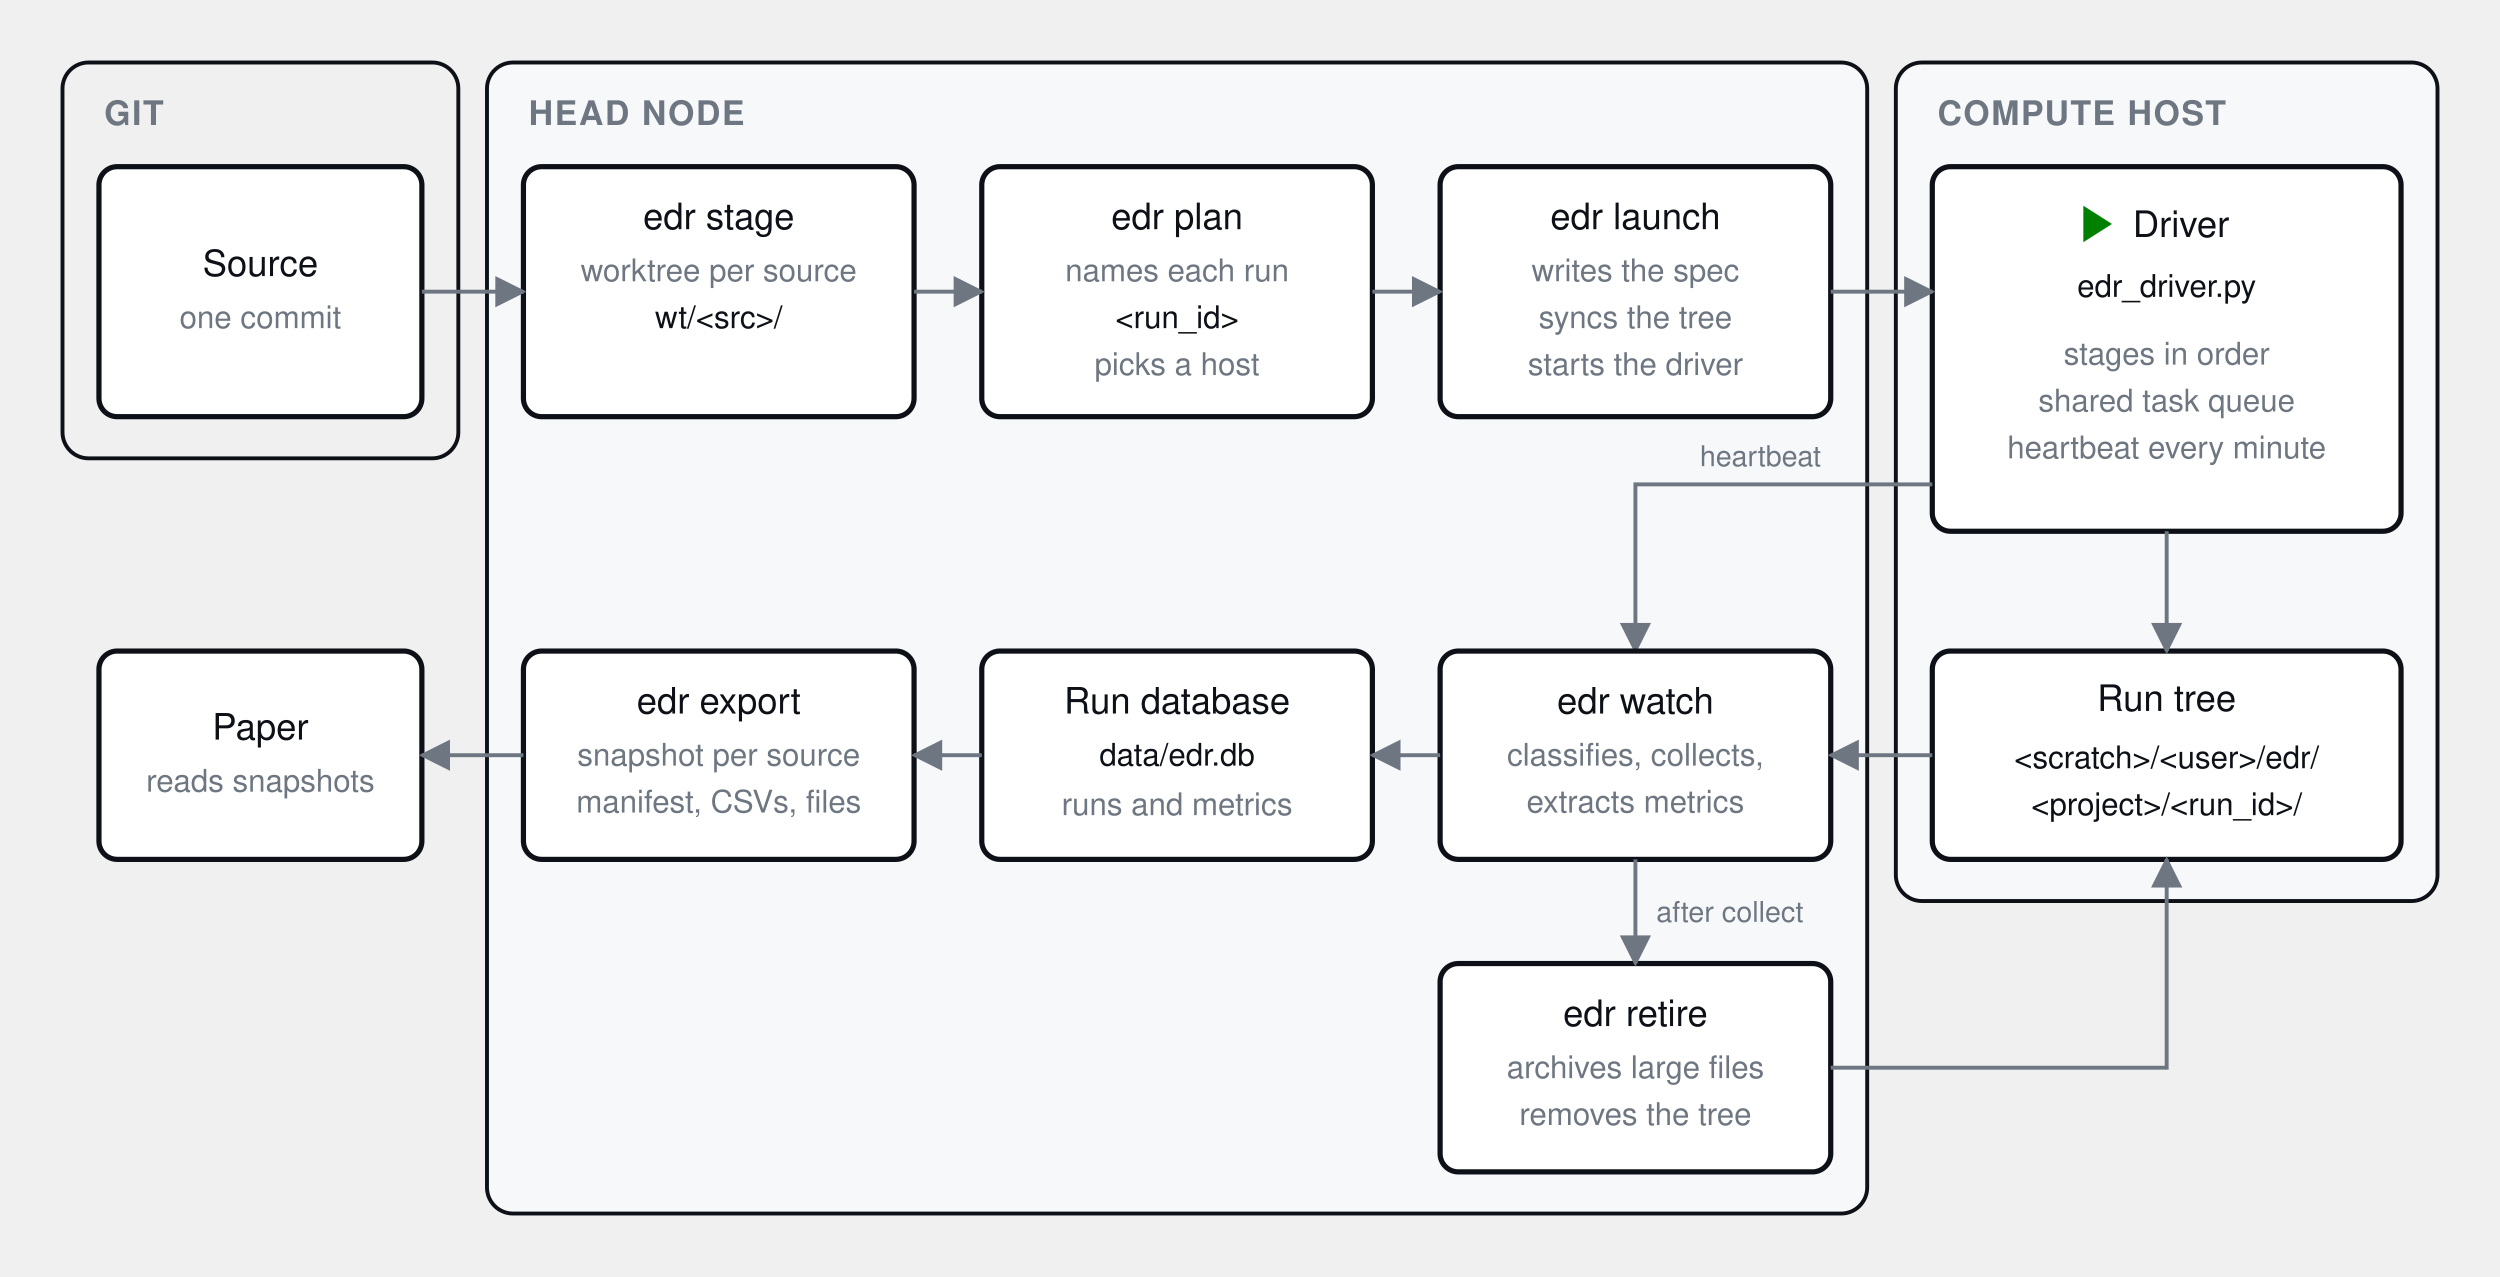
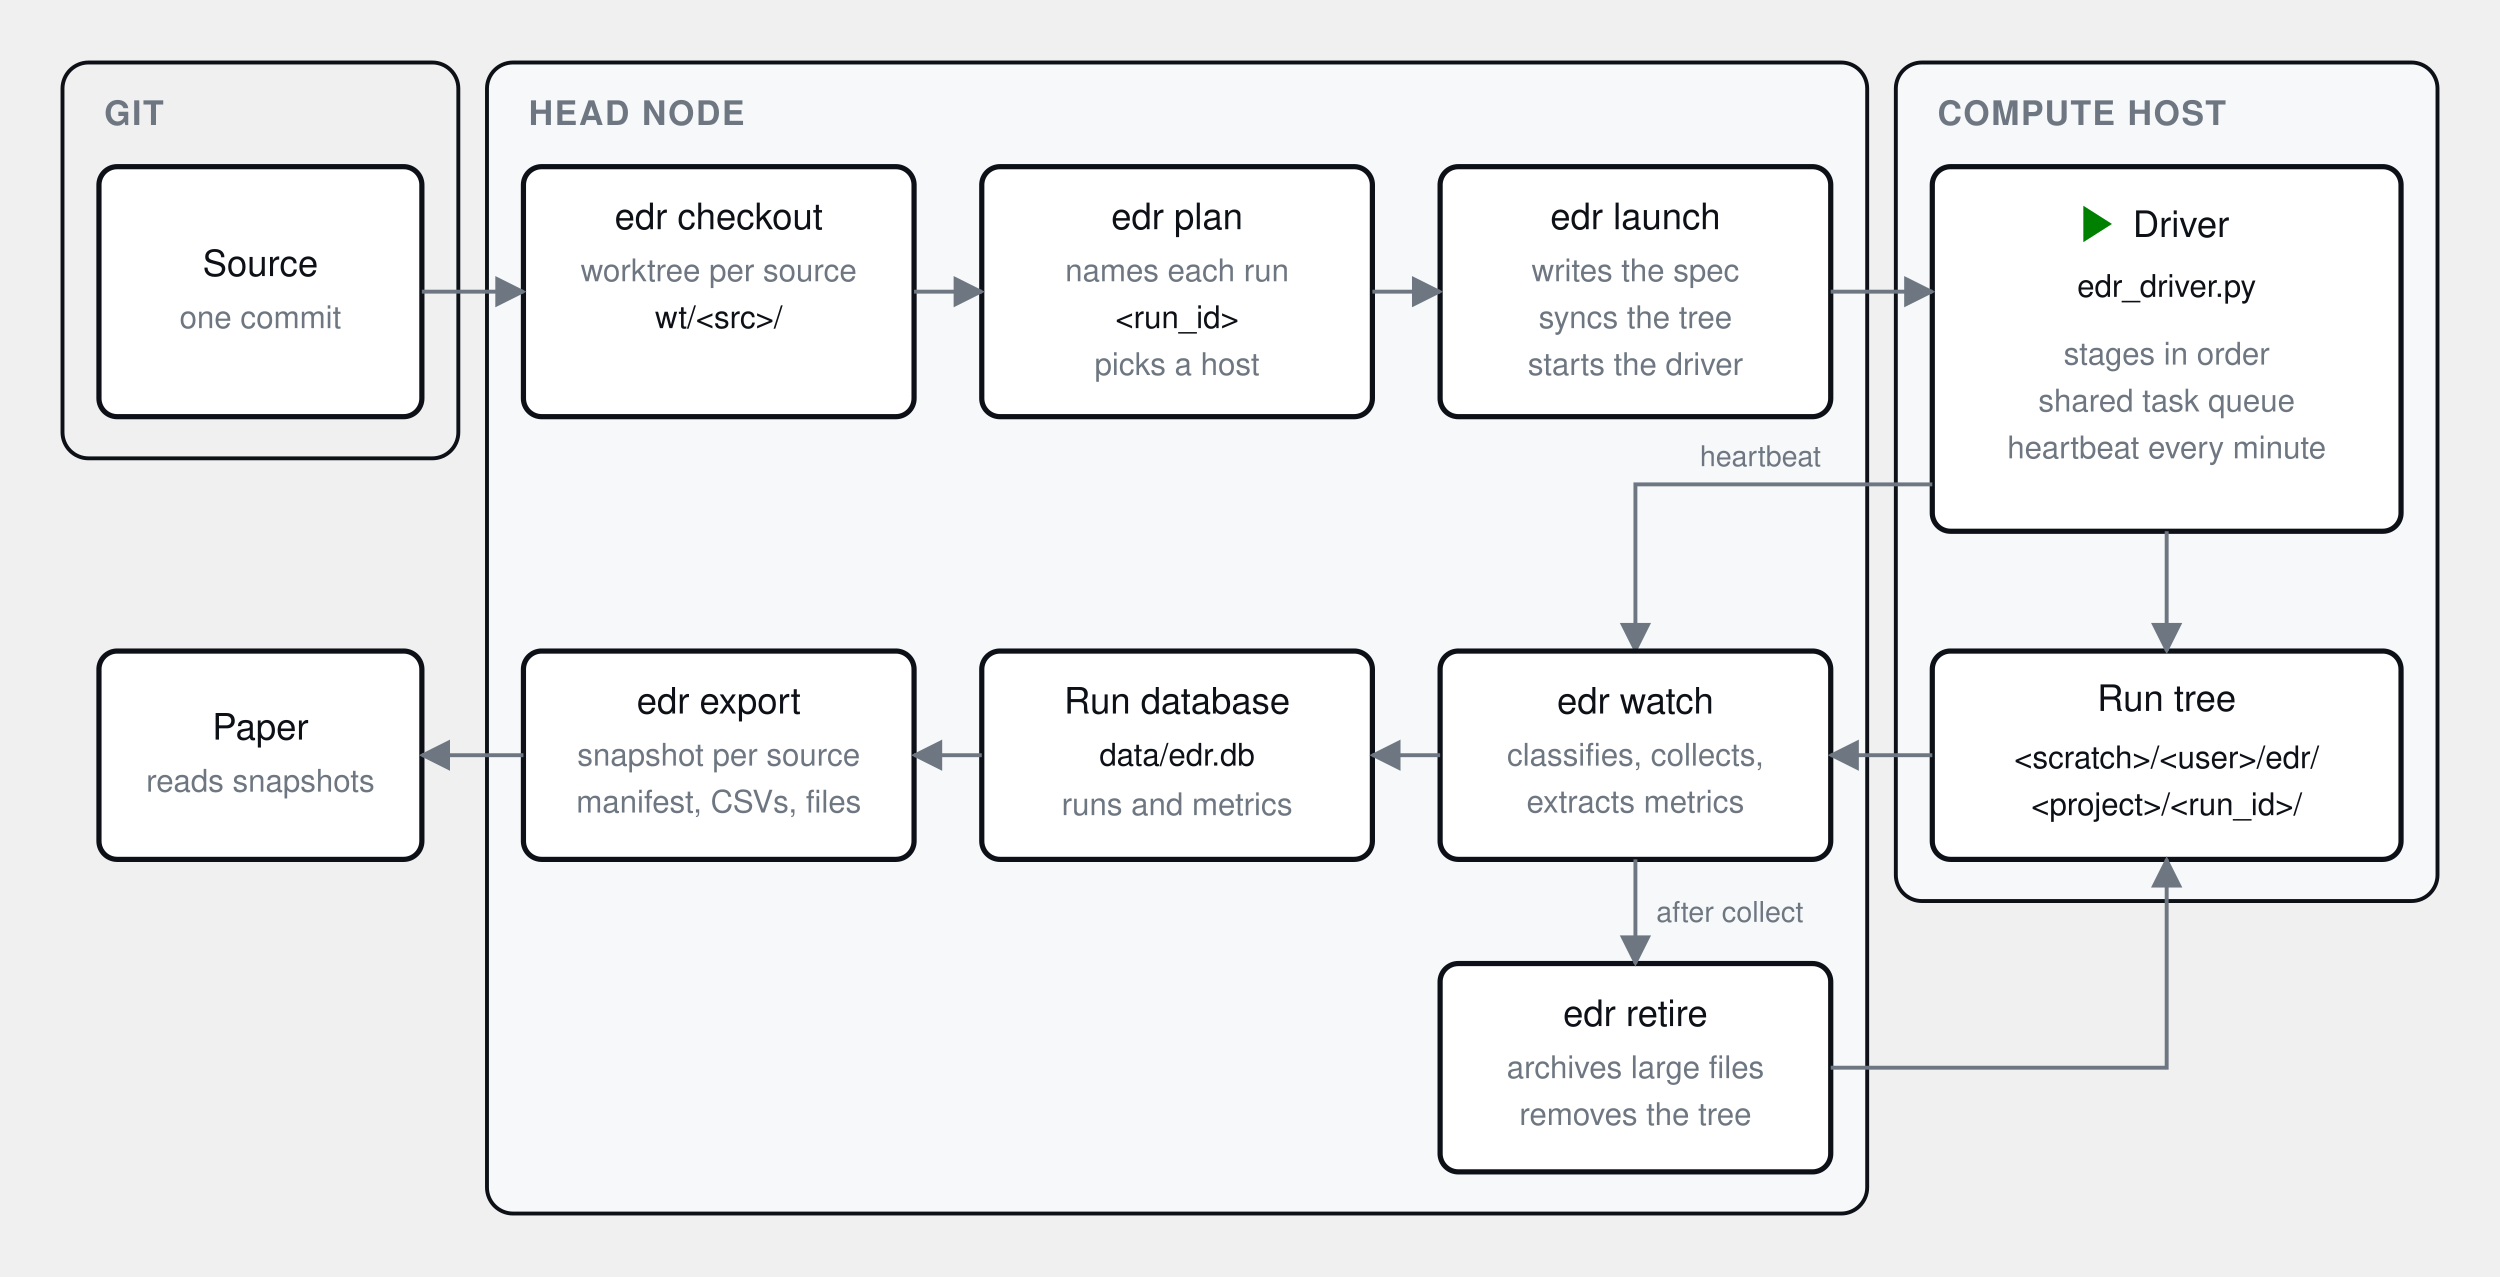
<svg xmlns="http://www.w3.org/2000/svg" width="960" height="490" viewBox="0 0 960 490" role="img" aria-label="The lifecycle of one edarunner run, from a commit to a paper">
  <style>
  .box { fill: #ffffff; stroke: #0d1117; stroke-width: 2; }
  .frame { fill: none; stroke: #0d1117; stroke-width: 1.5; }
  .frame-fill { fill: #f6f8fa; stroke: #0d1117; stroke-width: 1.5; }
  .run { fill: #008000; }
  .t { font-family: Helvetica, Arial, sans-serif; font-size: 14px; fill: #0d1117; }
  .s { font-family: Helvetica, Arial, sans-serif; font-size: 12px; fill: #6e7781; }
  .h { font-family: Helvetica, Arial, sans-serif; font-size: 13px; font-weight: 700; fill: #6e7781; letter-spacing: 0.6px; }
  .m { font-family: Helvetica, Arial, sans-serif; font-size: 12px; fill: #0d1117; }
  .a { fill: none; stroke: #6e7781; stroke-width: 1.5; marker-end: url(#arrow); }
  .al { font-family: Helvetica, Arial, sans-serif; font-size: 11px; fill: #6e7781; }
  @media (prefers-color-scheme: dark) {
    .box { fill: #0d1117; }
    .frame-fill { fill: #161b22; }
    .t, .m { fill: #e6edf3; }
    .box, .frame, .frame-fill { stroke: #e6edf3; }
  }
</style>
  <defs>
    <marker id="arrow" viewBox="0 0 10 10" refX="9" refY="5" markerWidth="8" markerHeight="8" orient="auto-start-reverse">
      <path d="M0 0L10 5L0 10z" fill="#6e7781" />
    </marker>
  </defs>
  <rect class="frame" x="24" y="24" width="152" height="152" rx="10" />
  <text class="h" x="40" y="48">GIT</text>
  <rect class="frame-fill" x="187" y="24" width="530" height="442" rx="10" />
  <text class="h" x="203" y="48">HEAD NODE</text>
  <rect class="frame-fill" x="728" y="24" width="208" height="322" rx="10" />
  <text class="h" x="744" y="48">COMPUTE HOST</text>
  <rect class="box" x="38" y="64" width="124" height="96" rx="7" />
  <text class="t" x="100" y="106" text-anchor="middle">Source</text>
  <text class="s" x="100" y="126" text-anchor="middle">one commit</text>
  <rect class="box" x="201" y="64" width="150" height="96" rx="7" />
-   <text class="t" x="276" y="88" text-anchor="middle">edr stage</text>
+   <text class="t" x="276" y="88" text-anchor="middle">edr checkout</text>
  <text class="s" x="276" y="108" text-anchor="middle">worktree per source</text>
  <text class="m" x="276" y="126" text-anchor="middle">wt/&lt;src&gt;/</text>
  <rect class="box" x="377" y="64" width="150" height="96" rx="7" />
  <text class="t" x="452" y="88" text-anchor="middle">edr plan</text>
  <text class="s" x="452" y="108" text-anchor="middle">names each run</text>
  <text class="m" x="452" y="126" text-anchor="middle">&lt;run_id&gt;</text>
  <text class="s" x="452" y="144" text-anchor="middle">picks a host</text>
  <rect class="box" x="553" y="64" width="150" height="96" rx="7" />
  <text class="t" x="628" y="88" text-anchor="middle">edr launch</text>
  <text class="s" x="628" y="108" text-anchor="middle">writes the spec</text>
  <text class="s" x="628" y="126" text-anchor="middle">syncs the tree</text>
  <text class="s" x="628" y="144" text-anchor="middle">starts the driver</text>
  <rect class="box" x="742" y="64" width="180" height="140" rx="7" />
  <path class="run" d="M800 79v14l11-7z" />
  <text class="t" x="819" y="91">Driver</text>
  <text class="m" x="832" y="114" text-anchor="middle">edr_driver.py</text>
  <text class="s" x="832" y="140" text-anchor="middle">stages in order</text>
  <text class="s" x="832" y="158" text-anchor="middle">shared task queue</text>
  <text class="s" x="832" y="176" text-anchor="middle">heartbeat every minute</text>
  <path class="a" d="M162 112H201" />
  <path class="a" d="M351 112H377" />
  <path class="a" d="M527 112H553" />
  <path class="a" d="M703 112H742" />
  <rect class="box" x="742" y="250" width="180" height="80" rx="7" />
  <text class="t" x="832" y="273" text-anchor="middle">Run tree</text>
  <text class="m" x="832" y="295" text-anchor="middle">&lt;scratch&gt;/&lt;user&gt;/edr/</text>
  <text class="m" x="832" y="313" text-anchor="middle">&lt;project&gt;/&lt;run_id&gt;/</text>
  <path class="a" d="M832 204V250" />
  <path class="a" d="M742 186H628V250" />
  <text class="al" x="676" y="179" text-anchor="middle">heartbeat</text>
  <rect class="box" x="553" y="250" width="150" height="80" rx="7" />
  <text class="t" x="628" y="274" text-anchor="middle">edr watch</text>
  <text class="s" x="628" y="294" text-anchor="middle">classifies, collects,</text>
  <text class="s" x="628" y="312" text-anchor="middle">extracts metrics</text>
  <path class="a" d="M742 290H703" />
  <rect class="box" x="377" y="250" width="150" height="80" rx="7" />
  <text class="t" x="452" y="274" text-anchor="middle">Run database</text>
  <text class="m" x="452" y="294" text-anchor="middle">data/edr.db</text>
  <text class="s" x="452" y="313" text-anchor="middle">runs and metrics</text>
  <path class="a" d="M553 290H527" />
  <rect class="box" x="201" y="250" width="150" height="80" rx="7" />
  <text class="t" x="276" y="274" text-anchor="middle">edr export</text>
  <text class="s" x="276" y="294" text-anchor="middle">snapshot per source</text>
  <text class="s" x="276" y="312" text-anchor="middle">manifest, CSVs, files</text>
  <path class="a" d="M377 290H351" />
  <rect class="box" x="38" y="250" width="124" height="80" rx="7" />
  <text class="t" x="100" y="284" text-anchor="middle">Paper</text>
  <text class="s" x="100" y="304" text-anchor="middle">reads snapshots</text>
  <path class="a" d="M201 290H162" />
  <rect class="box" x="553" y="370" width="150" height="80" rx="7" />
  <text class="t" x="628" y="394" text-anchor="middle">edr retire</text>
  <text class="s" x="628" y="414" text-anchor="middle">archives large files</text>
  <text class="s" x="628" y="432" text-anchor="middle">removes the tree</text>
  <path class="a" d="M628 330V370" />
  <text class="al" x="636" y="354">after collect</text>
  <path class="a" d="M703 410H832V330" />
</svg>
